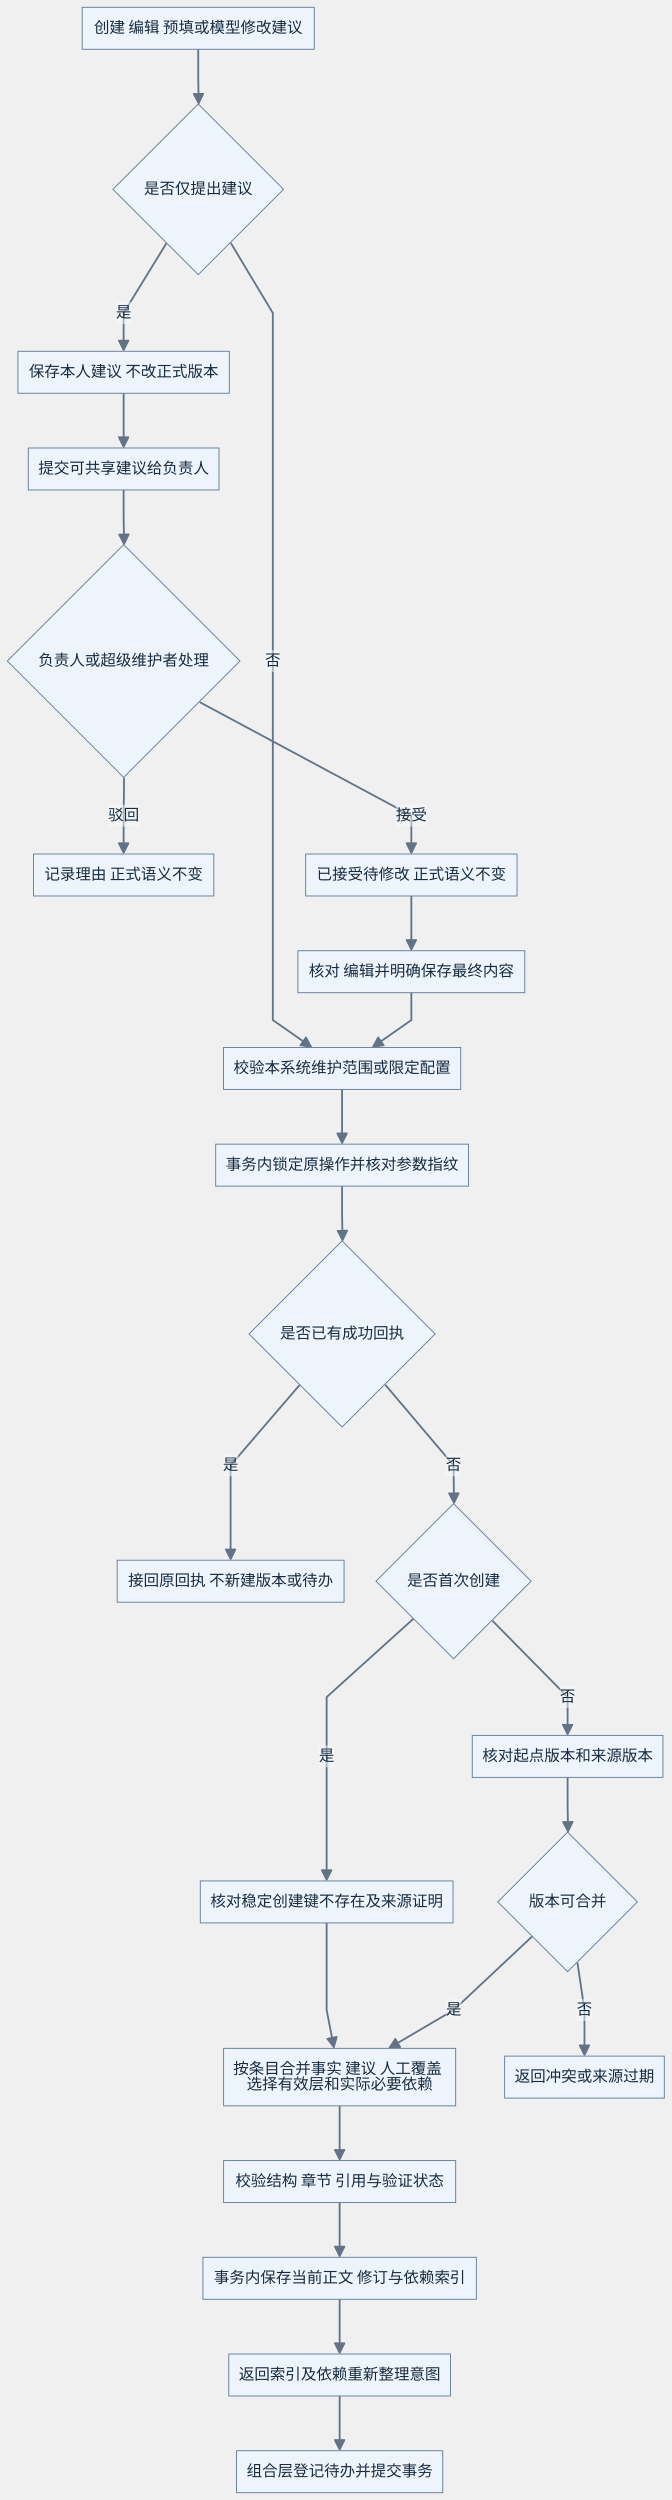
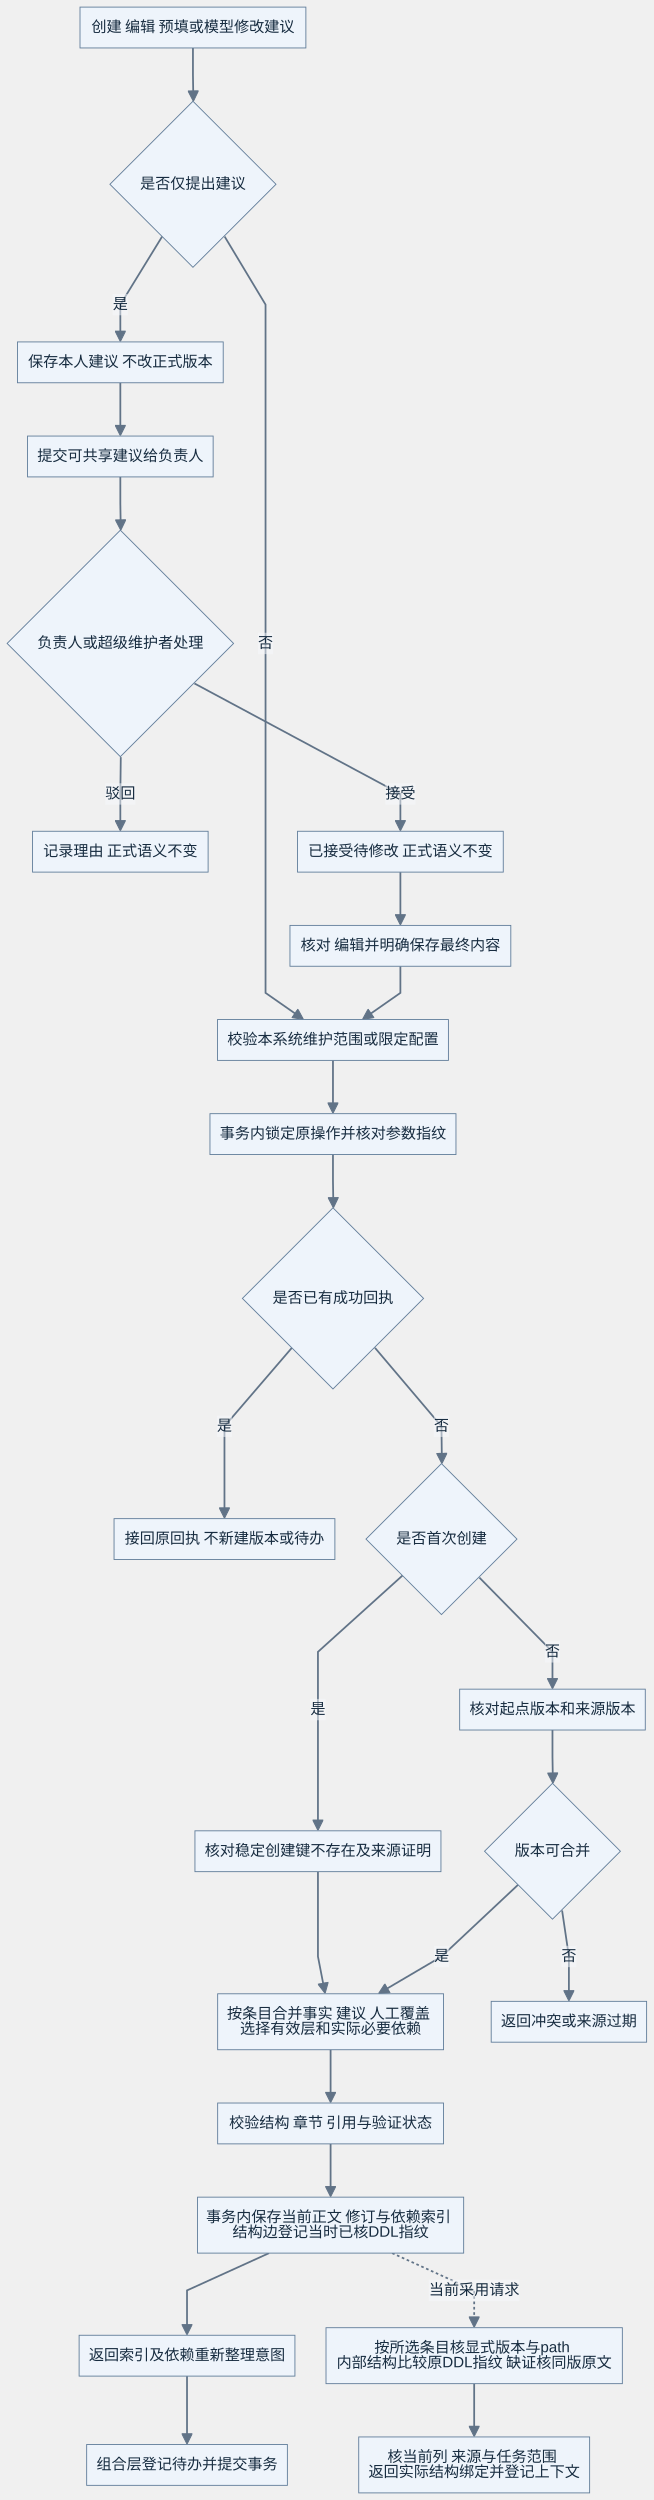
- <svg xmlns="http://www.w3.org/2000/svg" aria-roledescription="flowchart-v2" role="graphics-document document" viewBox="-8 -8 736.086 2740" height="2740" width="736.086" id="diagramF02">
+ <svg xmlns="http://www.w3.org/2000/svg" aria-roledescription="flowchart-v2" role="graphics-document document" viewBox="-8 -8 736.086 2815" height="2815" width="736.086" id="diagramF02">
  <style>#diagramF02{font-family:PingFang SC,Microsoft YaHei,Arial,sans-serif;font-size:17px;fill:#172c40;}#diagramF02 .error-icon{fill:#ffffff;}#diagramF02 .error-text{fill:#000000;stroke:#000000;}#diagramF02 .edge-thickness-normal{stroke-width:2px;}#diagramF02 .edge-thickness-thick{stroke-width:3.5px;}#diagramF02 .edge-pattern-solid{stroke-dasharray:0;}#diagramF02 .edge-pattern-dashed{stroke-dasharray:3;}#diagramF02 .edge-pattern-dotted{stroke-dasharray:2;}#diagramF02 .marker{fill:#617387;stroke:#617387;}#diagramF02 .marker.cross{stroke:#617387;}#diagramF02 svg{font-family:PingFang SC,Microsoft YaHei,Arial,sans-serif;font-size:17px;}#diagramF02 .label{font-family:PingFang SC,Microsoft YaHei,Arial,sans-serif;color:#172c40;}#diagramF02 .cluster-label text{fill:#000000;}#diagramF02 .cluster-label span,#diagramF02 p{color:#000000;}#diagramF02 .label text,#diagramF02 span,#diagramF02 p{fill:#172c40;color:#172c40;}#diagramF02 .node rect,#diagramF02 .node circle,#diagramF02 .node ellipse,#diagramF02 .node polygon,#diagramF02 .node path{fill:#eef4fb;stroke:#607c99;stroke-width:1px;}#diagramF02 .flowchart-label text{text-anchor:middle;}#diagramF02 .node .katex path{fill:#000;stroke:#000;stroke-width:1px;}#diagramF02 .node .label{text-align:center;}#diagramF02 .node.clickable{cursor:pointer;}#diagramF02 .arrowheadPath{fill:#0b0b0b;}#diagramF02 .edgePath .path{stroke:#617387;stroke-width:2.0px;}#diagramF02 .flowchart-link{stroke:#617387;fill:none;}#diagramF02 .edgeLabel{background-color:#f5f8fb;text-align:center;}#diagramF02 .edgeLabel rect{opacity:0.5;background-color:#f5f8fb;fill:#f5f8fb;}#diagramF02 .labelBkg{background-color:rgba(245, 248, 251, 0.5);}#diagramF02 .cluster rect{fill:#f7f9fc;stroke:#bccbd9;stroke-width:1px;}#diagramF02 .cluster text{fill:#000000;}#diagramF02 .cluster span,#diagramF02 p{color:#000000;}#diagramF02 div.mermaidTooltip{position:absolute;text-align:center;max-width:200px;padding:2px;font-family:PingFang SC,Microsoft YaHei,Arial,sans-serif;font-size:12px;background:#ffffff;border:1px solid hsl(0, 0%, 90%);border-radius:2px;pointer-events:none;z-index:100;}#diagramF02 .flowchartTitleText{text-anchor:middle;font-size:18px;fill:#172c40;}#diagramF02 :root{--mermaid-font-family:PingFang SC,Microsoft YaHei,Arial,sans-serif;}</style>
  <g>
    <marker orient="auto" markerHeight="12" markerWidth="12" markerUnits="userSpaceOnUse" refY="5" refX="6" viewBox="0 0 10 10" class="marker flowchart" id="diagramF02_flowchart-pointEnd">
      <path style="stroke-width: 1; stroke-dasharray: 1, 0;" class="arrowMarkerPath" d="M 0 0 L 10 5 L 0 10 z" />
    </marker>
    <marker orient="auto" markerHeight="12" markerWidth="12" markerUnits="userSpaceOnUse" refY="5" refX="4.5" viewBox="0 0 10 10" class="marker flowchart" id="diagramF02_flowchart-pointStart">
      <path style="stroke-width: 1; stroke-dasharray: 1, 0;" class="arrowMarkerPath" d="M 0 5 L 10 10 L 10 0 z" />
    </marker>
    <marker orient="auto" markerHeight="11" markerWidth="11" markerUnits="userSpaceOnUse" refY="5" refX="11" viewBox="0 0 10 10" class="marker flowchart" id="diagramF02_flowchart-circleEnd">
      <circle style="stroke-width: 1; stroke-dasharray: 1, 0;" class="arrowMarkerPath" r="5" cy="5" cx="5" />
    </marker>
    <marker orient="auto" markerHeight="11" markerWidth="11" markerUnits="userSpaceOnUse" refY="5" refX="-1" viewBox="0 0 10 10" class="marker flowchart" id="diagramF02_flowchart-circleStart">
      <circle style="stroke-width: 1; stroke-dasharray: 1, 0;" class="arrowMarkerPath" r="5" cy="5" cx="5" />
    </marker>
    <marker orient="auto" markerHeight="11" markerWidth="11" markerUnits="userSpaceOnUse" refY="5.2" refX="12" viewBox="0 0 11 11" class="marker cross flowchart" id="diagramF02_flowchart-crossEnd">
      <path style="stroke-width: 2; stroke-dasharray: 1, 0;" class="arrowMarkerPath" d="M 1,1 l 9,9 M 10,1 l -9,9" />
    </marker>
    <marker orient="auto" markerHeight="11" markerWidth="11" markerUnits="userSpaceOnUse" refY="5.2" refX="-1" viewBox="0 0 11 11" class="marker cross flowchart" id="diagramF02_flowchart-crossStart">
      <path style="stroke-width: 2; stroke-dasharray: 1, 0;" class="arrowMarkerPath" d="M 1,1 l 9,9 M 10,1 l -9,9" />
    </marker>
    <g class="root">
      <g class="clusters" />
      <g class="edgePaths">
        <path marker-end="url(#diagramF02_flowchart-pointEnd)" style="fill:none;" class="edge-thickness-normal edge-pattern-solid flowchart-link LS-A LE-P" id="L-A-P-0" d="M209.25,46L209.25,76L209.663,101.201" />
        <path marker-end="url(#diagramF02_flowchart-pointEnd)" style="fill:none;" class="edge-thickness-normal edge-pattern-solid flowchart-link LS-P LE-Q" id="L-P-Q-0" d="M174.566,258.316L127.5,335L127.5,371.7" />
        <path marker-end="url(#diagramF02_flowchart-pointEnd)" style="fill:none;" class="edge-thickness-normal edge-pattern-solid flowchart-link LS-Q LE-Submit" id="L-Q-Submit-0" d="M127.5,423L127.5,453L127.5,477.7" />
        <path marker-end="url(#diagramF02_flowchart-pointEnd)" style="fill:none;" class="edge-thickness-normal edge-pattern-solid flowchart-link LS-Submit LE-Decision" id="L-Submit-Decision-0" d="M127.5,529L127.5,559L127.913,584.201" />
        <path marker-end="url(#diagramF02_flowchart-pointEnd)" style="fill:none;" class="edge-thickness-normal edge-pattern-solid flowchart-link LS-Decision LE-Rejected" id="L-Decision-Rejected-0" d="M128,844.5L127.5,886L127.5,922.7" />
        <path marker-end="url(#diagramF02_flowchart-pointEnd)" style="fill:none;" class="edge-thickness-normal edge-pattern-solid flowchart-link LS-Decision LE-Accepted" id="L-Decision-Accepted-0" d="M210.926,761.574L442.836,886L442.836,922.7" />
        <path marker-end="url(#diagramF02_flowchart-pointEnd)" style="fill:none;" class="edge-thickness-normal edge-pattern-solid flowchart-link LS-Accepted LE-R" id="L-Accepted-R-0" d="M442.836,974L442.836,1004L442.836,1028.7" />
        <path marker-end="url(#diagramF02_flowchart-pointEnd)" style="fill:none;" class="edge-thickness-normal edge-pattern-solid flowchart-link LS-P LE-S" id="L-P-S-0" d="M244.934,258.316L291,335L291,400L291,453L291,506L291,559L291,716.5L291,886L291,951L291,1004L291,1057L291,1110L329.627,1136.966" />
        <path marker-end="url(#diagramF02_flowchart-pointEnd)" style="fill:none;" class="edge-thickness-normal edge-pattern-solid flowchart-link LS-R LE-S" id="L-R-S-0" d="M442.836,1080L442.836,1110L404.209,1136.966" />
        <path marker-end="url(#diagramF02_flowchart-pointEnd)" style="fill:none;" class="edge-thickness-normal edge-pattern-solid flowchart-link LS-S LE-O" id="L-S-O-0" d="M366.918,1186L366.918,1216L366.918,1240.7" />
        <path marker-end="url(#diagramF02_flowchart-pointEnd)" style="fill:none;" class="edge-thickness-normal edge-pattern-solid flowchart-link LS-O LE-J" id="L-O-J-0" d="M366.918,1292L366.918,1322L367.331,1347.201" />
        <path marker-end="url(#diagramF02_flowchart-pointEnd)" style="fill:none;" class="edge-thickness-normal edge-pattern-solid flowchart-link LS-J LE-T" id="L-J-T-0" d="M320.601,1509.683L244.75,1598L244.75,1696.7" />
        <path marker-end="url(#diagramF02_flowchart-pointEnd)" style="fill:none;" class="edge-thickness-normal edge-pattern-solid flowchart-link LS-J LE-N" id="L-J-N-0" d="M414.235,1509.683L489.086,1598L489.524,1635.2" />
        <path marker-end="url(#diagramF02_flowchart-pointEnd)" style="fill:none;" class="edge-thickness-normal edge-pattern-solid flowchart-link LS-N LE-K" id="L-N-K-0" d="M445.156,1766.07L350.004,1852L350.004,1917L350.004,1970L350.004,2048.2" />
        <path marker-end="url(#diagramF02_flowchart-pointEnd)" style="fill:none;" class="edge-thickness-normal edge-pattern-solid flowchart-link LS-N LE-B" id="L-N-B-0" d="M531.749,1768.337L614.086,1852L614.086,1888.7" />
        <path marker-end="url(#diagramF02_flowchart-pointEnd)" style="fill:none;" class="edge-thickness-normal edge-pattern-solid flowchart-link LS-K LE-E" id="L-K-E-0" d="M350.004,2099.5L350.004,2195L357.138,2231.797" />
        <path marker-end="url(#diagramF02_flowchart-pointEnd)" style="fill:none;" class="edge-thickness-normal edge-pattern-solid flowchart-link LS-B LE-C" id="L-B-C-0" d="M614.086,1940L614.086,1970L614.499,1995.201" />
        <path marker-end="url(#diagramF02_flowchart-pointEnd)" style="fill:none;" class="edge-thickness-normal edge-pattern-solid flowchart-link LS-C LE-D" id="L-C-D-0" d="M624.916,2143.17L632.586,2195L632.586,2240.2" />
        <path marker-end="url(#diagramF02_flowchart-pointEnd)" style="fill:none;" class="edge-thickness-normal edge-pattern-solid flowchart-link LS-C LE-E" id="L-C-E-0" d="M575.341,2114.255L489.254,2195L422.394,2234.314" />
        <path marker-end="url(#diagramF02_flowchart-pointEnd)" style="fill:none;" class="edge-thickness-normal edge-pattern-solid flowchart-link LS-E LE-F" id="L-E-F-0" d="M364.254,2300L364.254,2330L364.254,2354.7" />
        <path marker-end="url(#diagramF02_flowchart-pointEnd)" style="fill:none;" class="edge-thickness-normal edge-pattern-solid flowchart-link LS-F LE-G" id="L-F-G-0" d="M364.254,2406L364.254,2436L364.254,2460.7" />
-         <path marker-end="url(#diagramF02_flowchart-pointEnd)" style="fill:none;" class="edge-thickness-normal edge-pattern-solid flowchart-link LS-G LE-H" id="L-G-H-0" d="M364.254,2512L364.254,2542L364.254,2566.7" />
-         <path marker-end="url(#diagramF02_flowchart-pointEnd)" style="fill:none;" class="edge-thickness-normal edge-pattern-solid flowchart-link LS-H LE-I" id="L-H-I-0" d="M364.254,2618L364.254,2648L364.254,2672.7" />
+         <path marker-end="url(#diagramF02_flowchart-pointEnd)" style="fill:none;" class="edge-thickness-normal edge-pattern-solid flowchart-link LS-G LE-H" id="L-G-H-0" d="M294.968,2529L202.586,2571L202.586,2616.2" />
+         <path marker-end="url(#diagramF02_flowchart-pointEnd)" style="fill:none;" class="edge-thickness-normal edge-pattern-solid flowchart-link LS-H LE-I" id="L-H-I-0" d="M202.586,2667.5L202.586,2706L202.586,2739.2" />
+         <path marker-end="url(#diagramF02_flowchart-pointEnd)" style="fill:none;stroke-width:2px;stroke-dasharray:3;" class="edge-thickness-normal edge-pattern-dotted flowchart-link LS-G LE-Read" id="L-G-Read-0" d="M433.54,2529L525.922,2571L525.922,2607.7" />
+         <path marker-end="url(#diagramF02_flowchart-pointEnd)" style="fill:none;" class="edge-thickness-normal edge-pattern-solid flowchart-link LS-Read LE-Bound" id="L-Read-Bound-0" d="M525.922,2676L525.922,2706L525.922,2730.7" />
      </g>
      <g class="edgeLabels">
        <g class="edgeLabel">
          <g transform="translate(0, 0)" class="label">
            <rect height="0" width="0" ry="0" rx="0" />
            <text style="">
              <tspan class="row" x="0" dy="1em" xml:space="preserve" />
            </text>
          </g>
        </g>
        <g transform="translate(127.5, 335)" class="edgeLabel">
          <g transform="translate(-8.5, -12)" class="label">
            <rect height="24" width="17" ry="0" rx="0" />
            <text style="">
              <tspan class="row" x="0" dy="1em" xml:space="preserve">是</tspan>
            </text>
          </g>
        </g>
        <g class="edgeLabel">
          <g transform="translate(0, 0)" class="label">
            <rect height="0" width="0" ry="0" rx="0" />
            <text style="">
              <tspan class="row" x="0" dy="1em" xml:space="preserve" />
            </text>
          </g>
        </g>
        <g class="edgeLabel">
          <g transform="translate(0, 0)" class="label">
            <rect height="0" width="0" ry="0" rx="0" />
            <text style="">
              <tspan class="row" x="0" dy="1em" xml:space="preserve" />
            </text>
          </g>
        </g>
        <g transform="translate(127.5, 886)" class="edgeLabel">
          <g transform="translate(-17, -12)" class="label">
            <rect height="24" width="33.985" ry="0" rx="0" />
            <text style="">
              <tspan class="row" x="0" dy="1em" xml:space="preserve">驳回</tspan>
            </text>
          </g>
        </g>
        <g transform="translate(442.8359, 886)" class="edgeLabel">
          <g transform="translate(-17, -12)" class="label">
            <rect height="24" width="33.985" ry="0" rx="0" />
            <text style="">
              <tspan class="row" x="0" dy="1em" xml:space="preserve">接受</tspan>
            </text>
          </g>
        </g>
        <g class="edgeLabel">
          <g transform="translate(0, 0)" class="label">
            <rect height="0" width="0" ry="0" rx="0" />
            <text style="">
              <tspan class="row" x="0" dy="1em" xml:space="preserve" />
            </text>
          </g>
        </g>
        <g transform="translate(291, 716.5)" class="edgeLabel">
          <g transform="translate(-8.5, -12)" class="label">
            <rect height="24" width="17" ry="0" rx="0" />
            <text style="">
              <tspan class="row" x="0" dy="1em" xml:space="preserve">否</tspan>
            </text>
          </g>
        </g>
        <g class="edgeLabel">
          <g transform="translate(0, 0)" class="label">
            <rect height="0" width="0" ry="0" rx="0" />
            <text style="">
              <tspan class="row" x="0" dy="1em" xml:space="preserve" />
            </text>
          </g>
        </g>
        <g class="edgeLabel">
          <g transform="translate(0, 0)" class="label">
            <rect height="0" width="0" ry="0" rx="0" />
            <text style="">
              <tspan class="row" x="0" dy="1em" xml:space="preserve" />
            </text>
          </g>
        </g>
        <g class="edgeLabel">
          <g transform="translate(0, 0)" class="label">
            <rect height="0" width="0" ry="0" rx="0" />
            <text style="">
              <tspan class="row" x="0" dy="1em" xml:space="preserve" />
            </text>
          </g>
        </g>
        <g transform="translate(244.75, 1598)" class="edgeLabel">
          <g transform="translate(-8.5, -12)" class="label">
            <rect height="24" width="17" ry="0" rx="0" />
            <text style="">
              <tspan class="row" x="0" dy="1em" xml:space="preserve">是</tspan>
            </text>
          </g>
        </g>
        <g transform="translate(489.0859, 1598)" class="edgeLabel">
          <g transform="translate(-8.5, -12)" class="label">
            <rect height="24" width="17" ry="0" rx="0" />
            <text style="">
              <tspan class="row" x="0" dy="1em" xml:space="preserve">否</tspan>
            </text>
          </g>
        </g>
        <g transform="translate(350.0039, 1917)" class="edgeLabel">
          <g transform="translate(-8.5, -12)" class="label">
            <rect height="24" width="17" ry="0" rx="0" />
            <text style="">
              <tspan class="row" x="0" dy="1em" xml:space="preserve">是</tspan>
            </text>
          </g>
        </g>
        <g transform="translate(614.0859, 1852)" class="edgeLabel">
          <g transform="translate(-8.5, -12)" class="label">
            <rect height="24" width="17" ry="0" rx="0" />
            <text style="">
              <tspan class="row" x="0" dy="1em" xml:space="preserve">否</tspan>
            </text>
          </g>
        </g>
        <g class="edgeLabel">
          <g transform="translate(0, 0)" class="label">
            <rect height="0" width="0" ry="0" rx="0" />
            <text style="">
              <tspan class="row" x="0" dy="1em" xml:space="preserve" />
            </text>
          </g>
        </g>
        <g class="edgeLabel">
          <g transform="translate(0, 0)" class="label">
            <rect height="0" width="0" ry="0" rx="0" />
            <text style="">
              <tspan class="row" x="0" dy="1em" xml:space="preserve" />
            </text>
          </g>
        </g>
        <g transform="translate(632.5859, 2195)" class="edgeLabel">
          <g transform="translate(-8.5, -12)" class="label">
            <rect height="24" width="17" ry="0" rx="0" />
            <text style="">
              <tspan class="row" x="0" dy="1em" xml:space="preserve">否</tspan>
            </text>
          </g>
        </g>
        <g transform="translate(489.2539, 2195)" class="edgeLabel">
          <g transform="translate(-8.5, -12)" class="label">
            <rect height="24" width="17" ry="0" rx="0" />
            <text style="">
              <tspan class="row" x="0" dy="1em" xml:space="preserve">是</tspan>
            </text>
          </g>
        </g>
        <g class="edgeLabel">
          <g transform="translate(0, 0)" class="label">
            <rect height="0" width="0" ry="0" rx="0" />
            <text style="">
              <tspan class="row" x="0" dy="1em" xml:space="preserve" />
            </text>
          </g>
        </g>
        <g class="edgeLabel">
          <g transform="translate(0, 0)" class="label">
            <rect height="0" width="0" ry="0" rx="0" />
            <text style="">
              <tspan class="row" x="0" dy="1em" xml:space="preserve" />
            </text>
          </g>
        </g>
        <g class="edgeLabel">
          <g transform="translate(0, 0)" class="label">
            <rect height="0" width="0" ry="0" rx="0" />
            <text style="">
              <tspan class="row" x="0" dy="1em" xml:space="preserve" />
            </text>
          </g>
        </g>
        <g class="edgeLabel">
          <g transform="translate(0, 0)" class="label">
            <rect height="0" width="0" ry="0" rx="0" />
            <text style="">
              <tspan class="row" x="0" dy="1em" xml:space="preserve" />
            </text>
          </g>
        </g>
+         <g transform="translate(525.9219, 2571)" class="edgeLabel">
+           <g transform="translate(-51, -12)" class="label">
+             <rect height="24" width="101.954" ry="0" rx="0" />
+             <text style="">
+               <tspan class="row" x="0" dy="1em" xml:space="preserve">当前采用请求</tspan>
+             </text>
+           </g>
+         </g>
+         <g class="edgeLabel">
+           <g transform="translate(0, 0)" class="label">
+             <rect height="0" width="0" ry="0" rx="0" />
+             <text style="">
+               <tspan class="row" x="0" dy="1em" xml:space="preserve" />
+             </text>
+           </g>
+         </g>
      </g>
      <g class="nodes">
-         <g transform="translate(209.25, 23)" data-id="A" data-node="true" id="flowchart-A-150" class="node default default flowchart-label">
+         <g transform="translate(209.25, 23)" data-id="A" data-node="true" id="flowchart-A-0" class="node default default flowchart-label">
          <rect height="46" width="254.328" y="-23" x="-127.164" ry="0" rx="0" style="" class="basic label-container" />
          <g transform="translate(0, -12)" style="" class="label">
            <rect />
            <text style="">
              <tspan class="row" x="0" dy="1em" xml:space="preserve">创建 编辑 预填或模型修改建议</tspan>
            </text>
          </g>
        </g>
-         <g transform="translate(209.25, 199.5)" data-id="P" data-node="true" id="flowchart-P-151" class="node default default flowchart-label">
+         <g transform="translate(209.25, 199.5)" data-id="P" data-node="true" id="flowchart-P-1" class="node default default flowchart-label">
          <polygon style="" transform="translate(-93.5,93.5)" class="label-container" points="93.5,0 187,-93.5 93.5,-187 0,-93.5" />
          <g transform="translate(0, -12)" style="" class="label">
            <rect />
            <text style="">
              <tspan class="row" x="0" dy="1em" xml:space="preserve">是否仅提出建议</tspan>
            </text>
          </g>
        </g>
-         <g transform="translate(127.5, 400)" data-id="Q" data-node="true" id="flowchart-Q-153" class="node default default flowchart-label">
+         <g transform="translate(127.5, 400)" data-id="Q" data-node="true" id="flowchart-Q-3" class="node default default flowchart-label">
          <rect height="46" width="231.672" y="-23" x="-115.836" ry="0" rx="0" style="" class="basic label-container" />
          <g transform="translate(0, -12)" style="" class="label">
            <rect />
            <text style="">
              <tspan class="row" x="0" dy="1em" xml:space="preserve">保存本人建议 不改正式版本</tspan>
            </text>
          </g>
        </g>
-         <g transform="translate(127.5, 506)" data-id="Submit" data-node="true" id="flowchart-Submit-155" class="node default default flowchart-label">
+         <g transform="translate(127.5, 506)" data-id="Submit" data-node="true" id="flowchart-Submit-5" class="node default default flowchart-label">
          <rect height="46" width="209" y="-23" x="-104.5" ry="0" rx="0" style="" class="basic label-container" />
          <g transform="translate(0, -12)" style="" class="label">
            <rect />
            <text style="">
              <tspan class="row" x="0" dy="1em" xml:space="preserve">提交可共享建议给负责人</tspan>
            </text>
          </g>
        </g>
-         <g transform="translate(127.5, 716.5)" data-id="Decision" data-node="true" id="flowchart-Decision-157" class="node default default flowchart-label">
+         <g transform="translate(127.5, 716.5)" data-id="Decision" data-node="true" id="flowchart-Decision-7" class="node default default flowchart-label">
          <polygon style="" transform="translate(-127.5,127.5)" class="label-container" points="127.5,0 255,-127.5 127.5,-255 0,-127.5" />
          <g transform="translate(0, -12)" style="" class="label">
            <rect />
            <text style="">
              <tspan class="row" x="0" dy="1em" xml:space="preserve">负责人或超级维护者处理</tspan>
            </text>
          </g>
        </g>
-         <g transform="translate(127.5, 951)" data-id="Rejected" data-node="true" id="flowchart-Rejected-159" class="node default default flowchart-label">
+         <g transform="translate(127.5, 951)" data-id="Rejected" data-node="true" id="flowchart-Rejected-9" class="node default default flowchart-label">
          <rect height="46" width="197.672" y="-23" x="-98.836" ry="0" rx="0" style="" class="basic label-container" />
          <g transform="translate(0, -12)" style="" class="label">
            <rect />
            <text style="">
              <tspan class="row" x="0" dy="1em" xml:space="preserve">记录理由 正式语义不变</tspan>
            </text>
          </g>
        </g>
-         <g transform="translate(442.8359, 951)" data-id="Accepted" data-node="true" id="flowchart-Accepted-161" class="node default default flowchart-label">
+         <g transform="translate(442.8359, 951)" data-id="Accepted" data-node="true" id="flowchart-Accepted-11" class="node default default flowchart-label">
          <rect height="46" width="231.672" y="-23" x="-115.836" ry="0" rx="0" style="" class="basic label-container" />
          <g transform="translate(0, -12)" style="" class="label">
            <rect />
            <text style="">
              <tspan class="row" x="0" dy="1em" xml:space="preserve">已接受待修改 正式语义不变</tspan>
            </text>
          </g>
        </g>
-         <g transform="translate(442.8359, 1057)" data-id="R" data-node="true" id="flowchart-R-163" class="node default default flowchart-label">
+         <g transform="translate(442.8359, 1057)" data-id="R" data-node="true" id="flowchart-R-13" class="node default default flowchart-label">
          <rect height="46" width="248.672" y="-23" x="-124.336" ry="0" rx="0" style="" class="basic label-container" />
          <g transform="translate(0, -12)" style="" class="label">
            <rect />
            <text style="">
              <tspan class="row" x="0" dy="1em" xml:space="preserve">核对 编辑并明确保存最终内容</tspan>
            </text>
          </g>
        </g>
-         <g transform="translate(366.918, 1163)" data-id="S" data-node="true" id="flowchart-S-165" class="node default default flowchart-label">
+         <g transform="translate(366.918, 1163)" data-id="S" data-node="true" id="flowchart-S-15" class="node default default flowchart-label">
          <rect height="46" width="260" y="-23" x="-130" ry="0" rx="0" style="" class="basic label-container" />
          <g transform="translate(0, -12)" style="" class="label">
            <rect />
            <text style="">
              <tspan class="row" x="0" dy="1em" xml:space="preserve">校验本系统维护范围或限定配置</tspan>
            </text>
          </g>
        </g>
-         <g transform="translate(366.918, 1269)" data-id="O" data-node="true" id="flowchart-O-169" class="node default default flowchart-label">
+         <g transform="translate(366.918, 1269)" data-id="O" data-node="true" id="flowchart-O-19" class="node default default flowchart-label">
          <rect height="46" width="277" y="-23" x="-138.5" ry="0" rx="0" style="" class="basic label-container" />
          <g transform="translate(0, -12)" style="" class="label">
            <rect />
            <text style="">
              <tspan class="row" x="0" dy="1em" xml:space="preserve">事务内锁定原操作并核对参数指纹</tspan>
            </text>
          </g>
        </g>
-         <g transform="translate(366.918, 1454)" data-id="J" data-node="true" id="flowchart-J-171" class="node default default flowchart-label">
+         <g transform="translate(366.918, 1454)" data-id="J" data-node="true" id="flowchart-J-21" class="node default default flowchart-label">
          <polygon style="" transform="translate(-102,102)" class="label-container" points="102,0 204,-102 102,-204 0,-102" />
          <g transform="translate(0, -12)" style="" class="label">
            <rect />
            <text style="">
              <tspan class="row" x="0" dy="1em" xml:space="preserve">是否已有成功回执</tspan>
            </text>
          </g>
        </g>
-         <g transform="translate(244.75, 1725)" data-id="T" data-node="true" id="flowchart-T-173" class="node default default flowchart-label">
+         <g transform="translate(244.75, 1725)" data-id="T" data-node="true" id="flowchart-T-23" class="node default default flowchart-label">
          <rect height="46" width="248.672" y="-23" x="-124.336" ry="0" rx="0" style="" class="basic label-container" />
          <g transform="translate(0, -12)" style="" class="label">
            <rect />
            <text style="">
              <tspan class="row" x="0" dy="1em" xml:space="preserve">接回原回执 不新建版本或待办</tspan>
            </text>
          </g>
        </g>
-         <g transform="translate(489.0859, 1725)" data-id="N" data-node="true" id="flowchart-N-175" class="node default default flowchart-label">
+         <g transform="translate(489.0859, 1725)" data-id="N" data-node="true" id="flowchart-N-25" class="node default default flowchart-label">
          <polygon style="" transform="translate(-85,85)" class="label-container" points="85,0 170,-85 85,-170 0,-85" />
          <g transform="translate(0, -12)" style="" class="label">
            <rect />
            <text style="">
              <tspan class="row" x="0" dy="1em" xml:space="preserve">是否首次创建</tspan>
            </text>
          </g>
        </g>
-         <g transform="translate(350.0039, 2076.5)" data-id="K" data-node="true" id="flowchart-K-177" class="node default default flowchart-label">
+         <g transform="translate(350.0039, 2076.5)" data-id="K" data-node="true" id="flowchart-K-27" class="node default default flowchart-label">
          <rect height="46" width="277" y="-23" x="-138.5" ry="0" rx="0" style="" class="basic label-container" />
          <g transform="translate(0, -12)" style="" class="label">
            <rect />
            <text style="">
              <tspan class="row" x="0" dy="1em" xml:space="preserve">核对稳定创建键不存在及来源证明</tspan>
            </text>
          </g>
        </g>
-         <g transform="translate(614.0859, 1917)" data-id="B" data-node="true" id="flowchart-B-179" class="node default default flowchart-label">
+         <g transform="translate(614.0859, 1917)" data-id="B" data-node="true" id="flowchart-B-29" class="node default default flowchart-label">
          <rect height="46" width="209" y="-23" x="-104.5" ry="0" rx="0" style="" class="basic label-container" />
          <g transform="translate(0, -12)" style="" class="label">
            <rect />
            <text style="">
              <tspan class="row" x="0" dy="1em" xml:space="preserve">核对起点版本和来源版本</tspan>
            </text>
          </g>
        </g>
-         <g transform="translate(364.2539, 2268.5)" data-id="E" data-node="true" id="flowchart-E-181" class="node default default flowchart-label">
+         <g transform="translate(364.2539, 2268.5)" data-id="E" data-node="true" id="flowchart-E-31" class="node default default flowchart-label">
          <rect height="63" width="254.328" y="-31.5" x="-127.164" ry="0" rx="0" style="" class="basic label-container" />
          <g transform="translate(0, -20.5)" style="" class="label">
            <rect />
            <text style="">
              <tspan class="row" x="0" dy="1em" xml:space="preserve">按条目合并事实 建议 人工覆盖</tspan>
              <tspan class="row" x="0" dy="1em" xml:space="preserve">选择有效层和实际必要依赖</tspan>
            </text>
          </g>
        </g>
-         <g transform="translate(614.0859, 2076.5)" data-id="C" data-node="true" id="flowchart-C-183" class="node default default flowchart-label">
+         <g transform="translate(614.0859, 2076.5)" data-id="C" data-node="true" id="flowchart-C-33" class="node default default flowchart-label">
          <polygon style="" transform="translate(-76.5,76.5)" class="label-container" points="76.5,0 153,-76.5 76.5,-153 0,-76.5" />
          <g transform="translate(0, -12)" style="" class="label">
            <rect />
            <text style="">
              <tspan class="row" x="0" dy="1em" xml:space="preserve">版本可合并</tspan>
            </text>
          </g>
        </g>
-         <g transform="translate(632.5859, 2268.5)" data-id="D" data-node="true" id="flowchart-D-185" class="node default default flowchart-label">
+         <g transform="translate(632.5859, 2268.5)" data-id="D" data-node="true" id="flowchart-D-35" class="node default default flowchart-label">
          <rect height="46" width="175" y="-23" x="-87.5" ry="0" rx="0" style="" class="basic label-container" />
          <g transform="translate(0, -12)" style="" class="label">
            <rect />
            <text style="">
              <tspan class="row" x="0" dy="1em" xml:space="preserve">返回冲突或来源过期</tspan>
            </text>
          </g>
        </g>
-         <g transform="translate(364.2539, 2383)" data-id="F" data-node="true" id="flowchart-F-189" class="node default default flowchart-label">
+         <g transform="translate(364.2539, 2383)" data-id="F" data-node="true" id="flowchart-F-39" class="node default default flowchart-label">
          <rect height="46" width="254.328" y="-23" x="-127.164" ry="0" rx="0" style="" class="basic label-container" />
          <g transform="translate(0, -12)" style="" class="label">
            <rect />
            <text style="">
              <tspan class="row" x="0" dy="1em" xml:space="preserve">校验结构 章节 引用与验证状态</tspan>
            </text>
          </g>
        </g>
-         <g transform="translate(364.2539, 2489)" data-id="G" data-node="true" id="flowchart-G-191" class="node default default flowchart-label">
-           <rect height="46" width="299.672" y="-23" x="-149.836" ry="0" rx="0" style="" class="basic label-container" />
-           <g transform="translate(0, -12)" style="" class="label">
+         <g transform="translate(364.2539, 2497.5)" data-id="G" data-node="true" id="flowchart-G-41" class="node default default flowchart-label">
+           <rect height="63" width="299.672" y="-31.5" x="-149.836" ry="0" rx="0" style="" class="basic label-container" />
+           <g transform="translate(0, -20.5)" style="" class="label">
            <rect />
            <text style="">
              <tspan class="row" x="0" dy="1em" xml:space="preserve">事务内保存当前正文 修订与依赖索引</tspan>
-             </text>
-           </g>
-         </g>
-         <g transform="translate(364.2539, 2595)" data-id="H" data-node="true" id="flowchart-H-193" class="node default default flowchart-label">
+               <tspan class="row" x="0" dy="1em" xml:space="preserve">结构边登记当时已核DDL指纹</tspan>
+             </text>
+           </g>
+         </g>
+         <g transform="translate(202.5859, 2644.5)" data-id="H" data-node="true" id="flowchart-H-43" class="node default default flowchart-label">
          <rect height="46" width="243" y="-23" x="-121.5" ry="0" rx="0" style="" class="basic label-container" />
          <g transform="translate(0, -12)" style="" class="label">
            <rect />
            <text style="">
              <tspan class="row" x="0" dy="1em" xml:space="preserve">返回索引及依赖重新整理意图</tspan>
            </text>
          </g>
        </g>
-         <g transform="translate(364.2539, 2701)" data-id="I" data-node="true" id="flowchart-I-195" class="node default default flowchart-label">
+         <g transform="translate(202.5859, 2767.5)" data-id="I" data-node="true" id="flowchart-I-45" class="node default default flowchart-label">
          <rect height="46" width="226" y="-23" x="-113" ry="0" rx="0" style="" class="basic label-container" />
          <g transform="translate(0, -12)" style="" class="label">
            <rect />
            <text style="">
              <tspan class="row" x="0" dy="1em" xml:space="preserve">组合层登记待办并提交事务</tspan>
+             </text>
+           </g>
+         </g>
+         <g transform="translate(525.9219, 2644.5)" data-id="Read" data-node="true" id="flowchart-Read-47" class="node default default flowchart-label">
+           <rect height="63" width="333.672" y="-31.5" x="-166.836" ry="0" rx="0" style="" class="basic label-container" />
+           <g transform="translate(0, -20.5)" style="" class="label">
+             <rect />
+             <text style="">
+               <tspan class="row" x="0" dy="1em" xml:space="preserve">按所选条目核显式版本与path</tspan>
+               <tspan class="row" x="0" dy="1em" xml:space="preserve">内部结构比较原DDL指纹 缺证核同版原文</tspan>
+             </text>
+           </g>
+         </g>
+         <g transform="translate(525.9219, 2767.5)" data-id="Bound" data-node="true" id="flowchart-Bound-49" class="node default default flowchart-label">
+           <rect height="63" width="260" y="-31.5" x="-130" ry="0" rx="0" style="" class="basic label-container" />
+           <g transform="translate(0, -20.5)" style="" class="label">
+             <rect />
+             <text style="">
+               <tspan class="row" x="0" dy="1em" xml:space="preserve">核当前列 来源与任务范围</tspan>
+               <tspan class="row" x="0" dy="1em" xml:space="preserve">返回实际结构绑定并登记上下文</tspan>
            </text>
          </g>
        </g>
      </g>
    </g>
  </g>
</svg>
